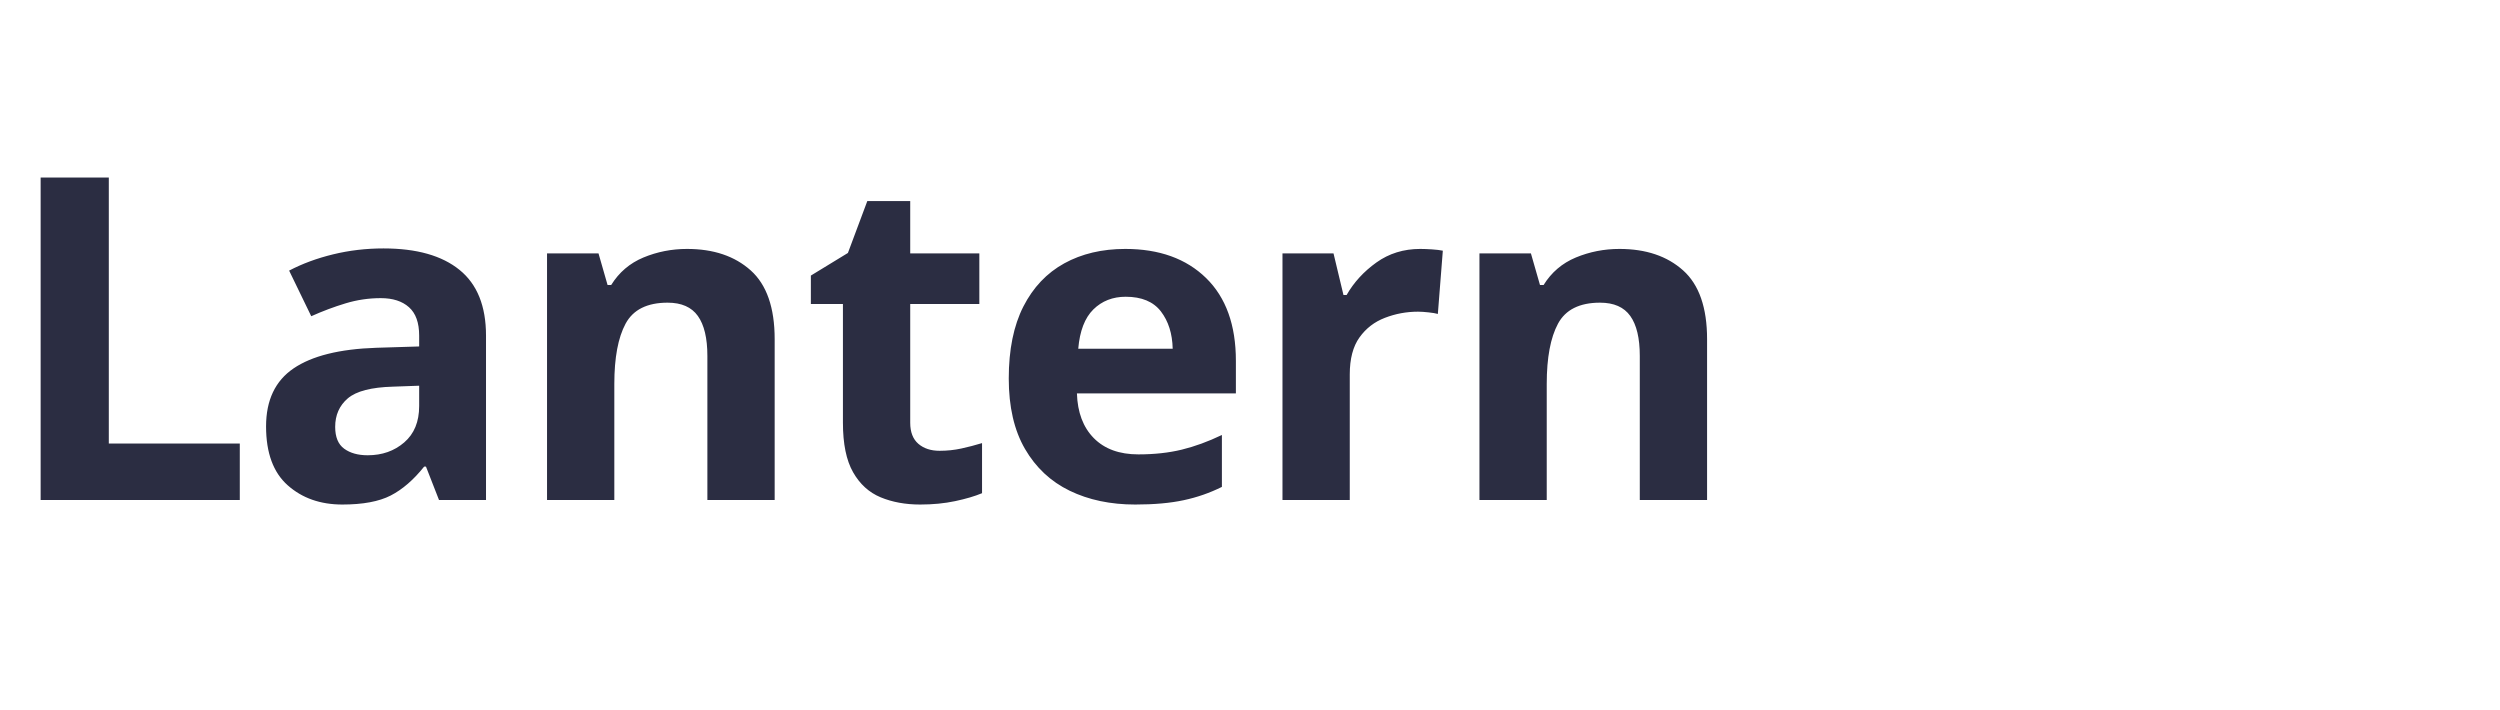
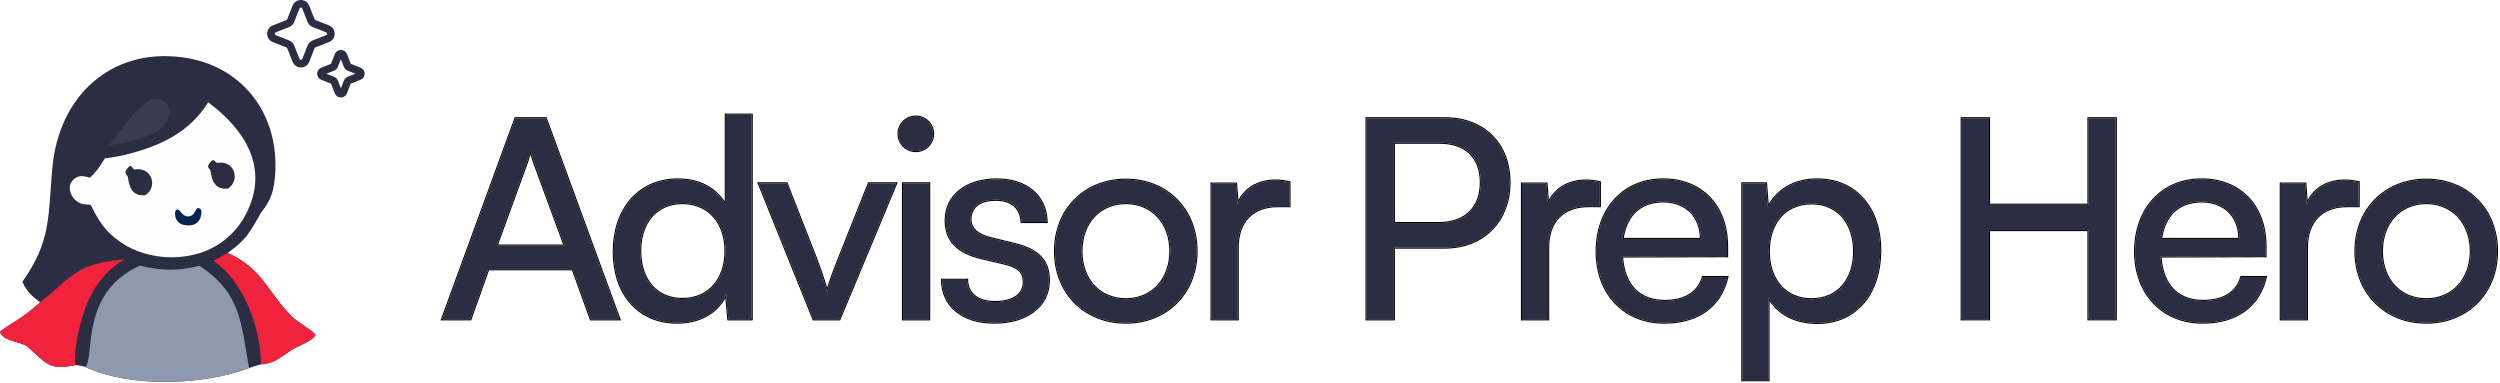
- <svg xmlns="http://www.w3.org/2000/svg" width="620" height="176" viewBox="0 0 620 176">
-   <text x="0" y="124" font-family="Satoshi, ui-rounded, system-ui, sans-serif" font-weight="700" font-size="112" letter-spacing="-2" fill="#2b2d42">Lantern</text>
+ <svg xmlns="http://www.w3.org/2000/svg" width="1151" height="176" viewBox="0 0 1151 176" fill="none">
+   <path d="M1084.46 115.64C1084.46 96.312 1098.28 82.744 1117.1 82.744C1135.79 82.744 1149.61 96.312 1149.61 115.64C1149.61 134.968 1135.79 148.536 1117.1 148.536C1098.28 148.536 1084.46 134.968 1084.46 115.64ZM1096.62 115.64C1096.62 128.696 1104.94 137.784 1117.1 137.784C1129.13 137.784 1137.58 128.696 1137.58 115.64C1137.58 102.584 1129.13 93.496 1117.1 93.496C1104.94 93.496 1096.62 102.584 1096.62 115.64Z" fill="#2B2D42" />
+   <path d="M1085.92 83.897V94.905H1080.54C1069.15 94.905 1062.11 101.817 1062.11 113.849V147.001H1050.08V84.537H1061.34L1062.11 94.009C1064.67 87.481 1070.94 83.129 1079.52 83.129C1081.7 83.129 1083.49 83.385 1085.92 83.897Z" fill="#2B2D42" />
+   <path d="M1014.11 148.535C995.68 148.535 983.008 135.223 983.008 115.767C983.008 96.183 995.424 82.615 1013.6 82.615C1031.39 82.615 1043.04 94.903 1043.04 113.463V117.943L994.656 118.071C995.552 131.255 1002.46 138.551 1014.37 138.551C1023.71 138.551 1029.86 134.711 1031.9 127.543H1043.17C1040.1 140.983 1029.6 148.535 1014.11 148.535ZM1013.6 92.727C1003.1 92.727 996.448 98.999 994.912 110.007H1031.01C1031.01 99.639 1024.22 92.727 1013.6 92.727Z" fill="#2B2D42" />
+   <path d="M915.721 146.999H903.177V54.455H915.721V94.263H961.545V54.455H974.089V146.999H961.545V105.911H915.721V146.999Z" fill="#2B2D42" />
+   <path d="M802.179 175.031V84.407H813.059L813.955 95.671C818.179 87.095 826.627 82.615 836.611 82.615C854.531 82.615 865.667 96.055 865.667 115.255C865.667 134.327 855.171 148.663 836.611 148.663C826.627 148.663 818.307 144.439 814.211 136.759V175.031H802.179ZM814.339 115.767C814.339 128.567 821.763 137.783 834.051 137.783C846.339 137.783 853.635 128.567 853.635 115.767C853.635 102.839 846.339 93.623 834.051 93.623C821.763 93.623 814.339 102.711 814.339 115.767Z" fill="#2B2D42" />
+   <path d="M766.212 148.535C747.78 148.535 735.108 135.223 735.108 115.767C735.108 96.183 747.524 82.615 765.7 82.615C783.492 82.615 795.14 94.903 795.14 113.463V117.943L746.756 118.071C747.652 131.255 754.564 138.551 766.468 138.551C775.812 138.551 781.956 134.711 784.004 127.543H795.268C792.196 140.983 781.7 148.535 766.212 148.535ZM765.7 92.727C755.204 92.727 748.548 98.999 747.012 110.007H783.108C783.108 99.639 776.324 92.727 765.7 92.727Z" fill="#2B2D42" />
+   <path d="M736.569 83.897V94.905H731.193C719.801 94.905 712.761 101.817 712.761 113.849V147.001H700.729V84.537H711.993L712.761 94.009C715.321 87.481 721.593 83.129 730.169 83.129C732.345 83.129 734.137 83.385 736.569 83.897Z" fill="#2B2D42" />
+   <path d="M665.145 113.975H641.721V146.999H629.177V54.455H665.145C683.321 54.455 694.969 66.359 694.969 84.151C694.969 101.431 683.193 113.975 665.145 113.975ZM662.969 65.719H641.721V102.711H662.457C674.873 102.711 681.785 95.415 681.785 84.023C681.785 72.375 674.745 65.719 662.969 65.719Z" fill="#2B2D42" />
+   <path d="M593.644 83.897V94.905H588.268C576.876 94.905 569.836 101.817 569.836 113.849V147.001H557.804V84.537H569.068L569.836 94.009C572.396 87.481 578.668 83.129 587.244 83.129C589.42 83.129 591.212 83.385 593.644 83.897Z" fill="#2B2D42" />
+   <path d="M485.733 115.64C485.733 96.312 499.557 82.744 518.373 82.744C537.061 82.744 550.885 96.312 550.885 115.64C550.885 134.968 537.061 148.536 518.373 148.536C499.557 148.536 485.733 134.968 485.733 115.64ZM497.893 115.64C497.893 128.696 506.213 137.784 518.373 137.784C530.405 137.784 538.853 128.696 538.853 115.64C538.853 102.584 530.405 93.496 518.373 93.496C506.213 93.496 497.893 102.584 497.893 115.64Z" fill="#2B2D42" />
+   <path d="M433.734 128.823H445.254C445.254 135.223 450.118 139.063 458.054 139.063C466.502 139.063 471.366 135.607 471.366 129.847C471.366 125.623 469.318 123.063 462.79 121.399L451.782 118.839C440.646 116.151 435.398 110.647 435.398 101.431C435.398 89.911 445.126 82.615 458.95 82.615C472.646 82.615 481.606 90.295 481.862 102.199H470.342C470.086 95.927 465.862 91.959 458.566 91.959C451.014 91.959 446.79 95.287 446.79 101.047C446.79 105.271 449.862 108.087 456.006 109.623L467.014 112.311C477.638 114.871 482.886 119.735 482.886 129.079C482.886 140.983 472.646 148.535 457.798 148.535C443.078 148.535 433.734 140.727 433.734 128.823Z" fill="#2B2D42" />
+   <path d="M421.642 69.559C417.29 69.559 413.706 65.975 413.706 61.623C413.706 57.144 417.29 53.688 421.642 53.688C425.994 53.688 429.578 57.144 429.578 61.623C429.578 65.975 425.994 69.559 421.642 69.559ZM415.754 147V84.407H427.786V147H415.754Z" fill="#2B2D42" />
+   <path d="M374.565 147L349.349 84.408H362.149L375.845 119.352C378.021 125.24 379.813 130.488 380.837 134.328C381.861 130.232 383.909 124.856 386.085 119.352L400.037 84.408H412.581L386.469 147H374.565Z" fill="#2B2D42" />
+   <path d="M311.767 148.537C293.591 148.537 282.583 134.969 282.583 115.897C282.583 96.697 293.719 82.617 312.279 82.617C321.879 82.617 329.943 86.841 334.167 94.521V52.793H346.071V147.001H335.319L334.295 135.609C330.199 144.185 321.751 148.537 311.767 148.537ZM314.199 137.657C326.487 137.657 334.039 128.569 334.039 115.513C334.039 102.713 326.487 93.497 314.199 93.497C301.911 93.497 294.743 102.713 294.743 115.513C294.743 128.441 301.911 137.657 314.199 137.657Z" fill="#2B2D42" />
+   <path d="M216.592 146.999H203.536L237.328 54.455H251.28L285.2 146.999H272.016L263.696 123.959H224.784L216.592 146.999ZM242.704 74.423L228.624 113.079H259.984L245.776 74.423C245.136 72.631 244.496 70.455 244.24 69.047C243.984 70.327 243.344 72.503 242.704 74.423Z" fill="#2B2D42" />
+   <path d="M1149.61 115.64C1149.61 96.614 1136.21 83.17 1117.97 82.754L1117.1 82.744C1098.28 82.744 1084.46 96.312 1084.46 115.64L1084.47 116.542C1084.88 135.09 1098.14 148.117 1116.22 148.526L1117.1 148.536C1135.49 148.536 1149.18 135.389 1149.6 116.542L1149.61 115.64ZM1137.08 115.64C1137.08 109.22 1135 103.811 1131.48 100.012C1127.97 96.215 1122.98 93.996 1117.1 93.996C1111.15 93.996 1106.17 96.216 1102.67 100.011C1099.16 103.809 1097.12 109.218 1097.12 115.64L1097.12 116.239C1097.25 122.398 1099.27 127.59 1102.67 131.27C1106.17 135.064 1111.15 137.284 1117.1 137.284V137.784L1116.53 137.777C1104.87 137.504 1096.87 128.776 1096.62 116.249L1096.62 115.64C1096.62 102.584 1104.94 93.496 1117.1 93.496L1117.66 93.503C1129.39 93.781 1137.58 102.788 1137.58 115.64L1137.57 116.249C1137.31 128.978 1128.94 137.784 1117.1 137.784V137.284C1122.98 137.284 1127.97 135.065 1131.48 131.269C1135 127.469 1137.08 122.059 1137.08 115.64ZM1150.1 116.555C1149.67 135.671 1135.77 149.036 1117.1 149.036C1098.01 149.036 1083.96 135.244 1083.96 115.64C1083.96 96.036 1098.01 82.244 1117.1 82.244C1136.06 82.244 1150.11 96.037 1150.11 115.64L1150.1 116.555Z" fill="black" />
+   <path d="M1085.92 83.897C1083.49 83.385 1081.69 83.129 1079.52 83.129C1070.94 83.129 1064.67 87.481 1062.11 94.009L1061.34 84.537H1050.08V147.001H1062.11V113.849C1062.11 102.005 1068.93 95.123 1080.01 94.91L1080.54 94.905H1085.92V83.897ZM1086.42 95.405H1080.54C1074.95 95.405 1070.48 97.1 1067.41 100.216C1064.34 103.332 1062.61 107.93 1062.61 113.849V147.501H1049.58V84.037H1061.8L1061.84 84.496L1062.45 92.059C1065.48 86.319 1071.55 82.629 1079.52 82.629C1081.46 82.629 1083.11 82.831 1085.13 83.227L1086.02 83.407L1086.42 83.491V95.405Z" fill="black" />
+   <path d="M1043.04 113.465C1043.04 95.195 1031.75 83.003 1014.43 82.626L1013.6 82.617C995.424 82.617 983.008 96.185 983.008 115.769C983.008 134.92 995.287 148.119 1013.25 148.527L1014.11 148.537C1029.6 148.537 1040.1 140.985 1043.17 127.545H1031.9C1029.86 134.713 1023.71 138.553 1014.37 138.553V138.053C1018.98 138.053 1022.75 137.106 1025.61 135.313C1028.46 133.526 1030.43 130.878 1031.42 127.407L1031.53 127.045H1043.79L1043.66 127.656C1042.1 134.482 1038.64 139.84 1033.59 143.486C1028.54 147.129 1021.94 149.037 1014.11 149.037C1004.77 149.037 996.859 145.661 991.285 139.793C985.713 133.927 982.508 125.606 982.508 115.769C982.508 105.871 985.647 97.457 991.12 91.511C996.597 85.562 1004.38 82.117 1013.6 82.117C1022.62 82.117 1030.11 85.233 1035.35 90.736C1040.59 96.237 1043.54 104.08 1043.54 113.465V118.443L1043.04 118.445L995.195 118.571C995.705 124.828 997.611 129.642 1000.75 132.911C1003.96 136.265 1008.52 138.053 1014.37 138.053V138.553L1013.81 138.548C1002.25 138.324 995.538 131.051 994.656 118.073L1043.04 117.945V113.465ZM1013.6 92.728C1024.22 92.728 1031.01 99.641 1031.01 110.009H994.912C996.448 99.001 1003.1 92.729 1013.6 92.728ZM1013.6 93.228C1008.46 93.229 1004.3 94.764 1001.24 97.607C998.281 100.354 996.307 104.363 995.492 109.509H1030.5C1030.4 104.661 1028.75 100.655 1025.93 97.835C1023.02 94.919 1018.8 93.228 1013.6 93.228Z" fill="black" />
+   <path d="M915.721 54.457H903.177V147.001H915.721V105.913H961.545V147.001H974.089V54.457H961.545V94.265H915.721V54.457ZM974.589 147.501H961.045V106.413H916.221V147.501H902.677V53.957H916.221V93.765H961.045V53.957H974.589V147.501Z" fill="black" />
+   <path d="M801.679 83.909H813.521L813.558 84.369L814.318 93.94C818.857 86.153 827.071 82.117 836.611 82.117C845.705 82.117 853.11 85.532 858.235 91.408C863.355 97.278 866.167 105.563 866.167 115.257L866.159 116.155C865.999 125.407 863.362 133.543 858.484 139.432C853.44 145.52 846.032 149.165 836.611 149.165C827.194 149.165 819.168 145.453 814.711 138.591V175.533H801.679V83.909ZM853.135 115.769C853.135 109.395 851.336 103.984 848.071 100.175C844.813 96.374 840.06 94.125 834.051 94.125C828.039 94.125 823.254 96.344 819.965 100.129C816.669 103.922 814.839 109.332 814.839 115.769C814.839 122.075 816.668 127.454 819.965 131.249C823.255 135.036 828.041 137.285 834.051 137.285V137.785L833.479 137.778C821.533 137.496 814.339 128.369 814.339 115.769C814.339 102.713 821.763 93.625 834.051 93.625L834.623 93.632C846.565 93.914 853.635 103.043 853.635 115.769C853.635 128.569 846.339 137.785 834.051 137.785V137.285C840.06 137.285 844.814 135.037 848.072 131.251C851.338 127.457 853.135 122.077 853.135 115.769ZM802.179 175.033H814.211V136.761C818.179 144.201 826.111 148.397 835.68 148.652L836.611 148.665C854.881 148.665 865.337 134.773 865.659 116.147L865.667 115.257C865.667 96.357 854.876 83.039 837.446 82.627L836.611 82.617C826.627 82.617 818.179 87.097 813.955 95.673L813.059 84.409H802.179V175.033Z" fill="black" />
+   <path d="M795.14 113.465C795.14 95.195 783.853 83.002 766.529 82.626L765.7 82.617C747.524 82.617 735.109 96.185 735.108 115.769L735.117 116.677C735.499 135.337 747.672 148.126 765.353 148.527L766.212 148.537C781.7 148.537 792.196 140.985 795.268 127.545H784.004C781.956 134.713 775.812 138.553 766.468 138.553V138.053C771.075 138.053 774.847 137.106 777.706 135.313C780.556 133.526 782.532 130.878 783.523 127.407L783.627 127.045H795.896L795.756 127.656C794.196 134.482 790.741 139.84 785.688 143.486C780.641 147.129 774.036 149.037 766.212 149.037C756.871 149.037 748.96 145.661 743.386 139.793C737.814 133.927 734.608 125.606 734.608 115.769C734.608 105.871 737.747 97.457 743.22 91.511C748.696 85.561 756.481 82.117 765.7 82.117C774.716 82.117 782.212 85.233 787.454 90.736C792.693 96.237 795.64 104.08 795.64 113.465V118.443L795.142 118.445L747.295 118.571C747.805 124.828 749.711 129.642 752.845 132.911C756.06 136.265 760.622 138.053 766.468 138.053V138.553C754.564 138.553 747.652 131.257 746.756 118.073L795.14 117.945V113.465ZM766.195 92.734C776.534 92.946 783.108 99.803 783.108 110.009H747.012C748.548 99.001 755.204 92.728 765.7 92.728L766.195 92.734ZM765.7 93.228C760.556 93.228 756.396 94.764 753.336 97.607C750.381 100.354 748.407 104.363 747.593 109.509H782.603C782.497 104.661 780.854 100.655 778.034 97.835C775.118 94.919 770.901 93.229 765.7 93.228Z" fill="black" />
+   <path d="M736.569 83.897C734.137 83.385 732.345 83.129 730.169 83.129C721.593 83.129 715.321 87.481 712.761 94.009L711.993 84.537H700.729V147.001H712.761V113.849C712.761 102.005 719.583 95.122 730.662 94.91L731.193 94.905H736.569V83.897ZM737.069 95.405H731.193C725.599 95.405 721.131 97.1 718.062 100.216C714.991 103.332 713.261 107.93 713.261 113.849V147.501H700.229V84.037H712.454L713.104 92.06C716.126 86.319 722.2 82.629 730.169 82.629C732.392 82.629 734.221 82.891 736.672 83.407L737.069 83.491V95.405Z" fill="black" />
+   <path d="M628.677 53.957H665.145V54.457H629.177V147.001H641.721V113.977H665.145C682.91 113.977 694.599 101.822 694.96 84.96L694.969 84.153C694.969 66.639 683.682 54.831 665.992 54.466L665.145 54.457V53.957C674.344 53.957 681.936 56.972 687.228 62.28C692.519 67.588 695.469 75.147 695.469 84.153L695.46 84.971C695.28 93.381 692.318 100.664 687.182 105.896C681.878 111.297 674.288 114.477 665.145 114.477H642.221V147.501H628.677V53.957ZM681.285 84.025C681.285 78.303 679.558 73.869 676.445 70.864C673.33 67.858 668.764 66.221 662.969 66.221H642.221V102.213H662.457V102.713H641.721V65.721H662.969C674.745 65.721 681.785 72.377 681.785 84.025L681.78 84.556C681.568 95.643 674.679 102.713 662.457 102.713V102.213C668.567 102.213 673.26 100.42 676.425 97.286C679.589 94.153 681.285 89.62 681.285 84.025Z" fill="black" />
+   <path d="M593.644 83.897C591.516 83.45 589.878 83.197 588.044 83.141L587.244 83.129C578.668 83.129 572.396 87.481 569.836 94.009L569.068 84.537H557.804V147.001H569.836V113.849C569.836 102.005 576.658 95.122 587.737 94.91L588.268 94.905H593.644V83.897ZM594.144 95.405H588.268C582.673 95.405 578.205 97.1 575.136 100.216C572.066 103.332 570.336 107.93 570.336 113.849V147.501H557.304V84.037H569.529L570.179 92.061C573.2 86.32 579.275 82.629 587.244 82.629C589.189 82.629 590.833 82.831 592.855 83.227L593.747 83.407L594.144 83.491V95.405Z" fill="black" />
+   <path d="M550.885 115.64C550.885 96.614 537.489 83.169 519.245 82.754L518.373 82.744C499.557 82.744 485.734 96.312 485.733 115.64L485.743 116.542C486.16 135.09 499.42 148.118 517.495 148.526L518.373 148.536C537.061 148.536 550.885 134.968 550.885 115.64ZM538.353 115.64C538.352 109.22 536.277 103.811 532.758 100.012C529.241 96.215 524.257 93.996 518.373 93.996C512.424 93.996 507.44 96.216 503.94 100.011C500.438 103.809 498.393 109.218 498.393 115.64C498.393 122.061 500.438 127.471 503.94 131.27C507.44 135.065 512.424 137.284 518.373 137.284V137.784L517.806 137.777C505.955 137.499 497.893 128.492 497.893 115.64C497.893 102.584 506.213 93.496 518.373 93.496L518.935 93.503C530.667 93.781 538.852 102.788 538.853 115.64C538.853 128.696 530.405 137.784 518.373 137.784V137.284C524.257 137.284 529.241 135.065 532.758 131.269C536.277 127.469 538.353 122.059 538.353 115.64ZM551.385 115.64C551.385 135.242 537.338 149.036 518.373 149.036C499.281 149.036 485.233 135.244 485.233 115.64C485.234 96.036 499.281 82.244 518.373 82.244C537.338 82.244 551.385 96.037 551.385 115.64Z" fill="black" />
+   <path d="M445.254 128.825H433.734C433.734 140.543 442.789 148.292 457.112 148.531L457.798 148.537C472.414 148.537 482.565 141.219 482.879 129.636L482.886 129.081C482.886 119.737 477.638 114.873 467.014 112.312L456.006 109.625C450.054 108.137 446.985 105.448 446.799 101.44L446.79 101.049C446.79 95.289 451.014 91.961 458.566 91.961L459.241 91.973C465.9 92.204 469.835 95.876 470.307 101.62L470.342 102.201H481.862C481.61 90.483 472.924 82.859 459.589 82.623L458.95 82.617C445.126 82.617 435.399 89.913 435.398 101.433L435.401 101.862C435.563 110.82 440.82 116.195 451.782 118.841L462.79 121.401C469.318 123.065 471.366 125.625 471.366 129.849L471.352 130.382C471.058 135.821 466.238 139.065 458.054 139.065V138.565C462.219 138.565 465.434 137.711 467.592 136.207C469.728 134.718 470.866 132.567 470.866 129.849C470.866 127.825 470.379 126.268 469.166 125.012C467.933 123.735 465.896 122.709 462.666 121.886V121.885L451.669 119.328L451.665 119.327C446.046 117.971 441.846 115.89 439.051 112.929C436.243 109.955 434.898 106.143 434.898 101.433C434.899 95.517 437.402 90.669 441.682 87.311C445.95 83.963 451.955 82.117 458.95 82.117C465.889 82.117 471.678 84.064 475.771 87.565C479.743 90.963 482.082 95.794 482.343 101.623L482.362 102.19L482.373 102.701H469.862L469.843 102.222C469.719 99.197 468.643 96.773 466.762 95.103C464.876 93.428 462.125 92.461 458.566 92.461C454.855 92.461 452.034 93.28 450.152 94.74C448.289 96.186 447.29 98.304 447.29 101.049L447.298 101.415C447.381 103.225 448.09 104.733 449.434 105.979C450.884 107.323 453.097 108.382 456.127 109.14H456.126L467.133 111.827H467.132C472.486 113.117 476.558 115.004 479.292 117.804C482.041 120.62 483.386 124.307 483.386 129.081L483.378 129.65C483.219 135.504 480.609 140.31 476.214 143.67C471.689 147.129 465.301 149.037 457.798 149.037C450.354 149.037 444.215 147.063 439.928 143.531C435.631 139.992 433.234 134.919 433.234 128.825V128.325H445.754V128.825L445.768 129.392C445.902 132.184 447.04 134.401 448.989 135.954C451.082 137.622 454.16 138.565 458.054 138.565V139.065L457.319 139.054C449.819 138.823 445.254 135.025 445.254 128.825Z" fill="black" />
+   <path d="M415.754 84.407V146.999H427.786V84.407H415.754ZM429.578 61.623C429.578 57.283 426.215 53.904 422.048 53.697L421.642 53.688C417.29 53.688 413.706 57.143 413.706 61.623L413.717 62.028C413.931 66.195 417.426 69.558 421.642 69.559C425.858 69.559 429.353 66.195 429.567 62.028L429.578 61.623ZM428.286 147.499H415.254V83.907H428.286V147.499ZM430.067 62.055C429.84 66.486 426.125 70.059 421.642 70.059C417.014 70.058 413.206 66.251 413.206 61.623C413.206 56.862 417.019 53.188 421.642 53.188C426.264 53.188 430.078 56.862 430.078 61.623L430.067 62.055Z" fill="black" />
+   <path d="M362.49 83.908L362.614 84.226L376.311 119.17L376.314 119.179C378.179 124.225 379.764 128.814 380.828 132.454C381.948 128.602 383.742 123.919 385.62 119.168L385.621 119.167L399.572 84.223L399.698 83.908H413.331L386.931 147.192L386.802 147.5H374.228L348.608 83.908H362.49ZM349.349 84.408L374.565 147H386.469L412.581 84.408H400.037L386.085 119.352C383.909 124.856 381.861 130.232 380.837 134.328C379.813 130.488 378.021 125.24 375.845 119.352L362.149 84.408H349.349Z" fill="black" />
+   <path d="M346.071 52.793H334.167V94.52C330.075 87.081 322.379 82.884 313.175 82.629L312.279 82.617C293.719 82.617 282.583 96.698 282.583 115.897L282.591 116.787C282.923 135.094 293.53 148.118 310.92 148.527L311.767 148.537C321.75 148.537 330.199 144.185 334.295 135.609L335.319 147.001H346.071V52.793ZM333.539 115.513C333.539 109.209 331.68 103.829 328.352 100.034C325.029 96.246 320.209 93.997 314.199 93.997C308.19 93.997 303.469 96.245 300.243 100.029C297.01 103.823 295.243 109.202 295.243 115.513L295.248 116.107C295.355 122.225 297.111 127.419 300.244 131.109C303.47 134.909 308.19 137.157 314.199 137.157V137.657L313.627 137.65C301.878 137.373 294.965 128.527 294.748 116.116L294.743 115.513C294.743 102.713 301.911 93.497 314.199 93.497L314.771 93.504C326.721 93.786 334.039 102.913 334.039 115.513L334.033 116.122C333.802 128.851 326.295 137.657 314.199 137.657V137.157C320.211 137.157 325.03 134.938 328.352 131.151C331.679 127.357 333.539 121.947 333.539 115.513ZM346.571 147.501H334.862L333.949 137.348C329.514 145.122 321.296 149.037 311.767 149.037C302.545 149.037 295.107 145.591 289.981 139.697C284.862 133.812 282.083 125.526 282.083 115.897C282.083 106.204 284.895 97.759 290.093 91.731C295.298 85.694 302.863 82.117 312.279 82.117C321.365 82.117 329.148 85.849 333.667 92.723V52.293H346.571V147.501Z" fill="black" />
+   <path d="M251.629 53.957L285.916 147.501H271.665L263.345 124.461H225.137L216.945 147.501H202.821L236.979 53.957H251.629ZM237.328 54.457L203.536 147.001H216.592L224.784 123.961H263.696L272.016 147.001H285.2L251.28 54.457H237.328ZM244.24 69.049C244.496 70.457 245.136 72.633 245.776 74.425L259.984 113.081H228.624L242.704 74.425C243.344 72.505 243.984 70.329 244.24 69.049ZM244.227 71.17C243.926 72.248 243.552 73.462 243.179 74.583L243.174 74.596L229.338 112.581H259.268L245.307 74.598L245.305 74.593C244.919 73.513 244.532 72.288 244.227 71.17Z" fill="black" />
+   <path d="M10.292 129.734C23.888 110.569 22.042 99.13 24.151 76.778C27.174 44.735 50.621 22.032 83.843 26.369C113.182 30.199 130.038 55.002 126.319 83.825C125.542 89.851 123.793 93.26 120.194 97.892C114.898 107.089 113.664 110.139 104.8 116.468C121.117 123.856 122.535 133.761 134.373 145.732C136.778 148.164 143.981 152.199 145.281 154.18C143.991 157.009 136.948 159.334 134.086 161.194C129.185 164.377 126.26 167.487 120.161 167.743C118.513 168.227 116.199 168.829 114.676 169.491C93.019 177.454 60.352 178.623 39.331 168.964C37.646 168.415 36.597 168.321 34.828 168.072C22.081 170.858 21.26 166.884 12.578 159.554C9.956 157.34 1.234 157.144 0 152.774C1.807 151.012 6.915 148.103 9.3 146.474C12.891 144.02 15.203 142.055 18.499 139.237C14.292 135.921 12.583 134.569 10.292 129.734Z" fill="#2B2D42" />
+   <path d="M64.379 122.311C74.07 124.618 82.041 124.98 91.728 122.341C111.157 134.886 110.917 148.915 114.676 169.489C93.018 177.452 60.351 178.621 39.331 168.962C43.682 164.41 36.732 134.64 64.379 122.311Z" fill="#8D99AE" />
+   <path d="M18.499 139.237C34.444 126.155 35.199 121.467 57.331 119.418C45.928 126.067 40.335 136.542 37.052 149.056C35.88 153.524 33.688 163.551 34.828 168.072C22.081 170.858 21.26 166.885 12.578 159.554C9.956 157.34 1.234 157.144 0 152.775C1.807 151.012 6.915 148.103 9.3 146.474C12.891 144.02 15.203 142.055 18.499 139.237Z" fill="#EF233C" />
+   <path d="M104.8 116.467C121.117 123.856 122.535 133.76 134.373 145.732C136.778 148.163 143.981 152.198 145.281 154.18C143.991 157.008 136.948 159.334 134.086 161.193C129.185 164.377 126.26 167.486 120.161 167.742C120.036 151.246 112.527 129.775 98.303 120.142C100.353 119.121 102.78 117.631 104.8 116.467Z" fill="#EF233C" />
+   <path d="M95.839 47.098C112.896 59.788 124.073 77.369 113.336 98.367C109.001 106.95 101.418 113.445 92.272 116.411C81.055 119.961 68.882 118.866 58.479 113.371C49.866 108.247 45.931 103.097 41.776 94.29C40.91 94.24 40.031 94.135 39.152 94.093C33.474 93.817 29.099 85.538 34.741 81.948C37.061 80.472 38.892 81.18 41.4 81.807C44.492 79.062 46.086 76.309 48.326 72.871C51.388 72.55 54.425 72.03 57.419 71.315C73.092 67.549 87.227 61.134 95.839 47.098Z" fill="#FEFEFE" />
+   <path d="M60.066 76.4C60.826 76.4 60.746 77.324 61.84 78.045C70.3 76.606 72.611 86.285 66.95 89.858C61.206 90.467 59.53 86.657 58.881 81.521C58.838 81.178 57.785 80.145 57.785 79.285C57.785 78.425 59.305 76.4 60.066 76.4Z" fill="#2B2D42" />
+   <path d="M98.082 73.74C98.842 73.74 98.762 74.283 99.856 75.004C108.317 73.566 110.627 83.244 104.966 86.817C99.222 87.426 97.546 83.616 96.897 78.48C96.854 78.137 95.801 77.485 95.801 76.625C95.801 75.765 97.321 73.74 98.082 73.74Z" fill="#2B2D42" />
+   <path d="M91.24 95.787C92 95.788 92.793 96.448 92.758 97.668C92.637 101.956 89.961 103.771 87.057 103.771C83.361 103.771 82.151 102.673 81.104 100.88C80.593 100.004 80.274 97.254 81.104 96.667C82.885 95.408 83.207 99.635 86.725 99.635C90.071 99.445 89.78 95.787 91.24 95.787Z" fill="#032453" />
+   <path d="M70.364 45.617C82.087 45.157 78.398 58.1 70.767 61.497C68.429 62.538 61.605 64.665 58.925 65.374C56.245 66.083 52.843 66.023 50.182 67.239C57.157 56.89 66.909 45.753 70.364 45.617Z" fill="#393B53" />
+   <path fill-rule="evenodd" clip-rule="evenodd" d="M134.704 2.607C136.074 -0.869 140.993 -0.869 142.364 2.607L144.831 8.862C144.898 9.033 145.034 9.169 145.206 9.237L151.461 11.704C154.936 13.074 154.936 17.993 151.461 19.364L145.206 21.831C145.034 21.898 144.898 22.034 144.831 22.206L142.364 28.461C140.993 31.936 136.074 31.936 134.704 28.461L132.237 22.206C132.169 22.034 132.033 21.898 131.862 21.831L125.607 19.364C122.131 17.993 122.131 13.074 125.607 11.704L131.862 9.237C132.033 9.169 132.169 9.033 132.237 8.862L134.704 2.607ZM139.153 3.873C138.931 3.312 138.136 3.312 137.915 3.873L135.448 10.128C135.029 11.189 134.189 12.029 133.128 12.448L126.873 14.915C126.312 15.136 126.312 15.931 126.873 16.152L133.128 18.619C134.189 19.038 135.029 19.878 135.448 20.939L137.915 27.194C138.136 27.756 138.931 27.756 139.153 27.194L141.619 20.939C142.038 19.878 142.878 19.038 143.939 18.619L150.194 16.152C150.756 15.931 150.756 15.136 150.194 14.915L143.939 12.448C142.878 12.029 142.038 11.189 141.619 10.128L139.153 3.873ZM154.161 24.907C155.157 22.382 158.731 22.382 159.727 24.907L161.496 29.392L165.981 31.161C168.506 32.157 168.506 35.731 165.981 36.727L161.496 38.496L159.727 42.981C158.731 45.506 155.157 45.506 154.161 42.981L152.392 38.496L147.907 36.727C145.382 35.731 145.382 32.157 147.907 31.161L152.392 29.392L154.161 24.907ZM156.944 27.259L155.53 30.845C155.226 31.616 154.616 32.226 153.845 32.53L150.259 33.944L153.845 35.358C154.616 35.662 155.226 36.272 155.53 37.043L156.944 40.629L158.358 37.043C158.662 36.272 159.272 35.662 160.043 35.358L163.628 33.944L160.043 32.53C159.272 32.226 158.662 31.616 158.358 30.845L156.944 27.259Z" fill="#2B2D42" />
</svg>
